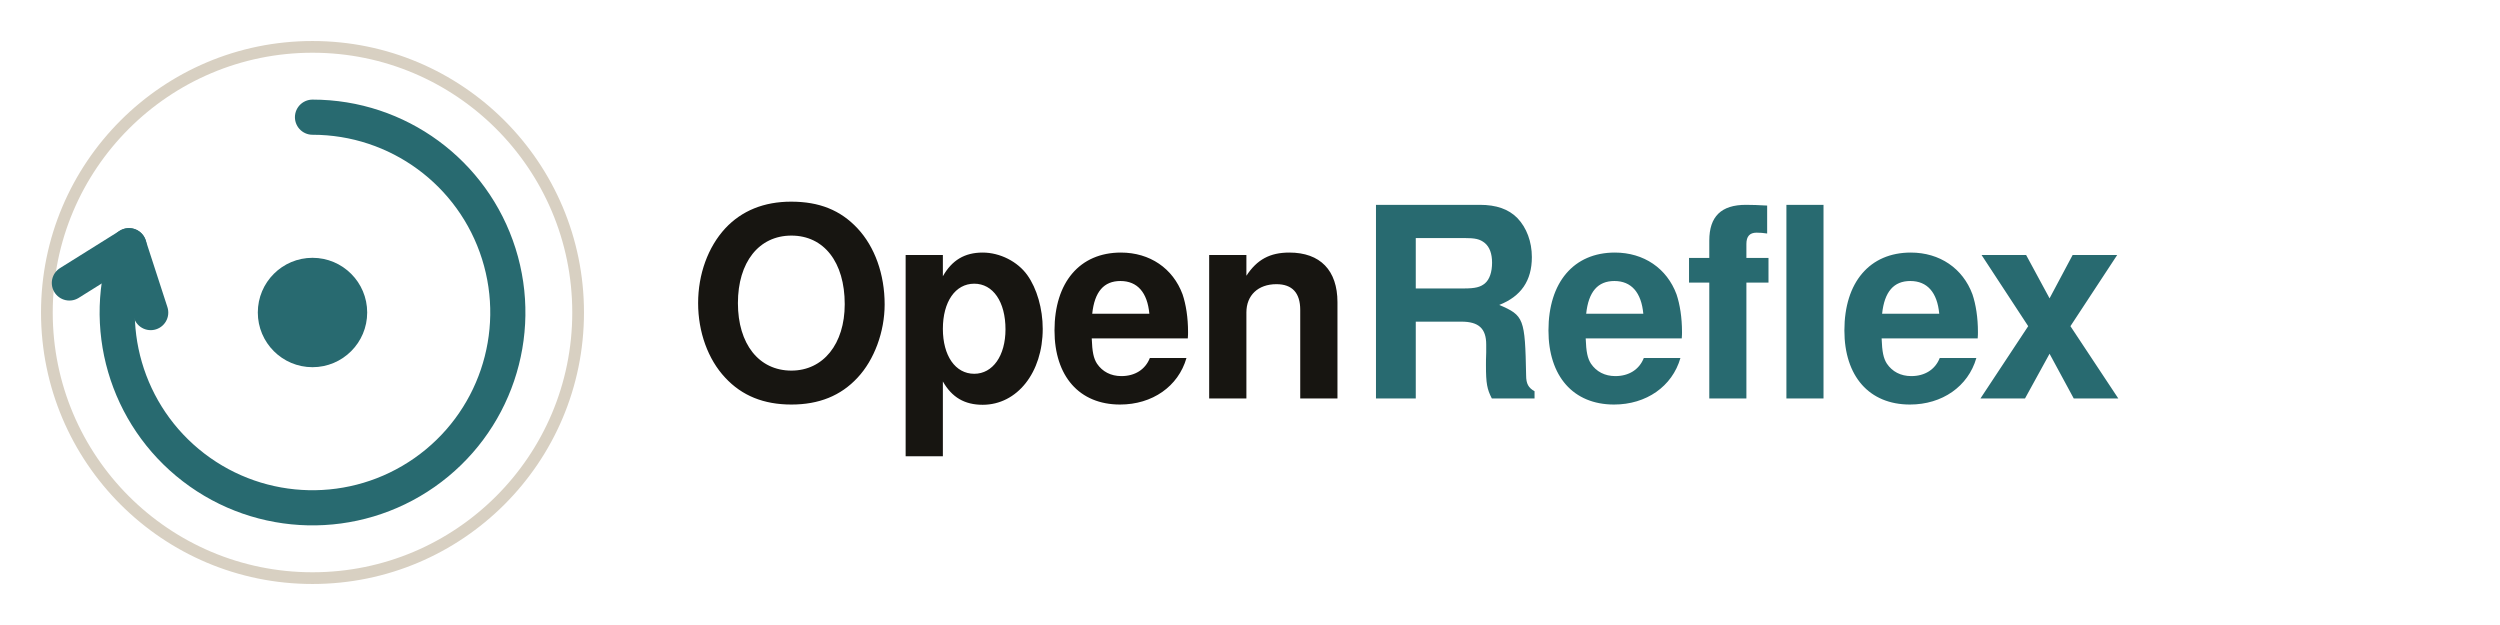
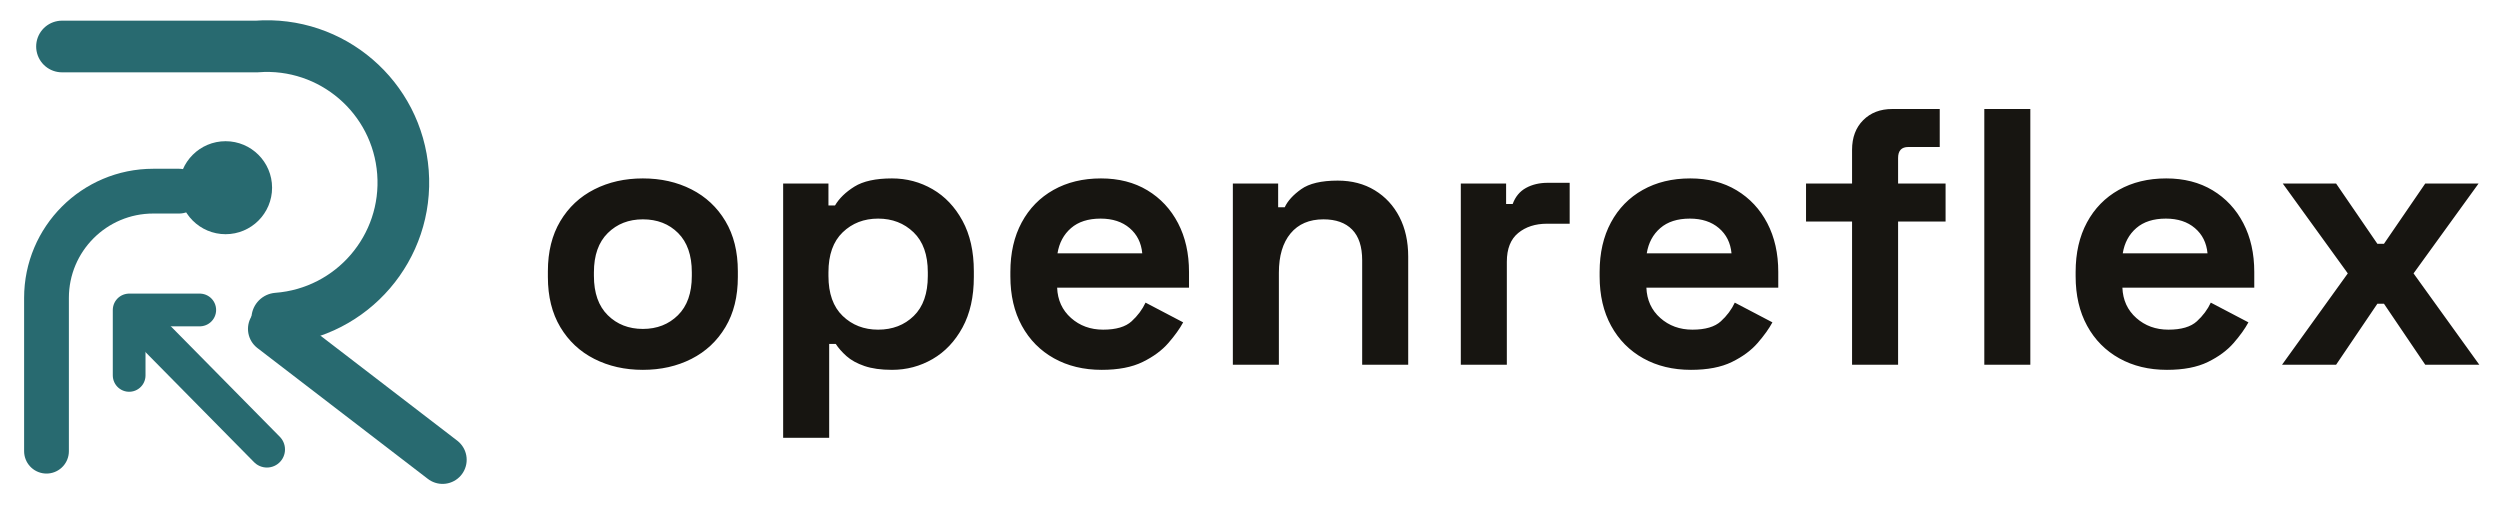
- <svg xmlns="http://www.w3.org/2000/svg" width="320" height="80" viewBox="0 0 320 80" role="img" aria-label="OpenReflex">
-   <circle cx="40" cy="40" r="34" fill="none" stroke="#d8d0c2" stroke-width="1.5" />
-   <path d="M40.00 15.00 A25 25 0 1 1 16.51 31.45" fill="none" stroke="#286a70" stroke-width="4.5" stroke-linecap="round" />
-   <path d="M8.88 36.22 L16.51 31.45 L19.29 40.01" fill="none" stroke="#286a70" stroke-width="4.5" stroke-linecap="round" stroke-linejoin="round" />
-   <circle cx="40" cy="40" r="7" fill="#286a70" />
-   <text x="88" y="51" font-family="'Space Grotesk','Segoe UI',Helvetica,Arial,sans-serif" font-size="34" font-weight="600" letter-spacing="-0.5" fill="#171511">Open<tspan fill="#286a70">Reflex</tspan>
-   </text>
+ <svg xmlns="http://www.w3.org/2000/svg" viewBox="-4.00 -4.00 1451.76 294.00" role="img" aria-label="OpenReflex">
+   <g>
+     <path d="M32 23H145A78 78 0 0 1 157 181" stroke="#286A70" stroke-width="30" stroke-linecap="round" fill="none" />
+     <path d="M154 187L253 263" stroke="#286A70" stroke-width="28" stroke-linecap="round" fill="none" />
+     <path d="M100 107H85A62 62 0 0 0 23 169V258" stroke="#286A70" stroke-width="26" stroke-linecap="round" fill="none" />
+     <circle cx="127" cy="105" r="27" fill="#286A70" />
+     <path d="M112 176H71V214" stroke="#286A70" stroke-width="19" stroke-linecap="round" stroke-linejoin="round" fill="none" />
+     <path d="M78 183L151 257" stroke="#286A70" stroke-width="21" stroke-linecap="round" fill="none" />
+   </g>
+   <path transform="translate(304.40 207.80) scale(0.21214)" fill="#171511" d="M306.0 14Q232.0 14 173.0 -16.0Q114.0 -46 80.0 -103.0Q46.0 -160 46.0 -240V-256Q46.0 -336 80.0 -393.0Q114.0 -450 173.0 -480.0Q232.0 -510 306.0 -510Q380.0 -510 439.0 -480.0Q498.0 -450 532.0 -393.0Q566.0 -336 566.0 -256V-240Q566.0 -160 532.0 -103.0Q498.0 -46 439.0 -16.0Q380.0 14 306.0 14ZM306.0 -98Q364.0 -98 402.0 -135.5Q440.0 -173 440.0 -243V-253Q440.0 -323 402.5 -360.5Q365.0 -398 306.0 -398Q248.0 -398 210.0 -360.5Q172.0 -323 172.0 -253V-243Q172.0 -173 210.0 -135.5Q248.0 -98 306.0 -98Z M690.0 200V-496H814.0V-436H832.0Q849.0 -465 885.0 -487.5Q921.0 -510 988.0 -510Q1048.0 -510 1099.0 -480.5Q1150.0 -451 1181.0 -394.0Q1212.0 -337 1212.0 -256V-240Q1212.0 -159 1181.0 -102.0Q1150.0 -45 1099.0 -15.5Q1048.0 14 988.0 14Q943.0 14 912.5 3.5Q882.0 -7 863.5 -23.5Q845.0 -40 834.0 -57H816.0V200ZM950.0 -96Q1009.0 -96 1047.5 -133.5Q1086.0 -171 1086.0 -243V-253Q1086.0 -325 1047.0 -362.5Q1008.0 -400 950.0 -400Q892.0 -400 853.0 -362.5Q814.0 -325 814.0 -253V-243Q814.0 -171 853.0 -133.5Q892.0 -96 950.0 -96Z M1562.0 14Q1488.0 14 1431.5 -17.5Q1375.0 -49 1343.5 -106.5Q1312.0 -164 1312.0 -242V-254Q1312.0 -332 1343.0 -389.5Q1374.0 -447 1430.0 -478.5Q1486.0 -510 1560.0 -510Q1633.0 -510 1687.0 -477.5Q1741.0 -445 1771.0 -387.5Q1801.0 -330 1801.0 -254V-211H1440.0Q1442.0 -160 1478.0 -128.0Q1514.0 -96 1566.0 -96Q1619.0 -96 1644.0 -119.0Q1669.0 -142 1682.0 -170L1785.0 -116Q1771.0 -90 1744.5 -59.5Q1718.0 -29 1674.0 -7.5Q1630.0 14 1562.0 14ZM1441.0 -305H1673.0Q1669.0 -348 1638.5 -374.0Q1608.0 -400 1559.0 -400Q1508.0 -400 1478.0 -374.0Q1448.0 -348 1441.0 -305Z M1921.0 0V-496H2045.0V-431H2063.0Q2075.0 -457 2108.0 -480.5Q2141.0 -504 2208.0 -504Q2266.0 -504 2309.5 -477.5Q2353.0 -451 2377.0 -404.5Q2401.0 -358 2401.0 -296V0H2275.0V-286Q2275.0 -342 2247.5 -370.0Q2220.0 -398 2169.0 -398Q2111.0 -398 2079.0 -359.5Q2047.0 -321 2047.0 -252V0Z M2545.0 0V-496H2669.0V-440H2687.0Q2698.0 -470 2723.5 -484.0Q2749.0 -498 2783.0 -498H2843.0V-386H2781.0Q2733.0 -386 2702.0 -360.5Q2671.0 -335 2671.0 -282V0Z M3175.0 14Q3101.0 14 3044.5 -17.5Q2988.0 -49 2956.5 -106.5Q2925.0 -164 2925.0 -242V-254Q2925.0 -332 2956.0 -389.5Q2987.0 -447 3043.0 -478.5Q3099.0 -510 3173.0 -510Q3246.0 -510 3300.0 -477.5Q3354.0 -445 3384.0 -387.5Q3414.0 -330 3414.0 -254V-211H3053.0Q3055.0 -160 3091.0 -128.0Q3127.0 -96 3179.0 -96Q3232.0 -96 3257.0 -119.0Q3282.0 -142 3295.0 -170L3398.0 -116Q3384.0 -90 3357.5 -59.5Q3331.0 -29 3287.0 -7.5Q3243.0 14 3175.0 14ZM3054.0 -305H3286.0Q3282.0 -348 3251.5 -374.0Q3221.0 -400 3172.0 -400Q3121.0 -400 3091.0 -374.0Q3061.0 -348 3054.0 -305Z M3616.0 0V-392H3490.0V-496H3616.0V-588Q3616.0 -639 3646.5 -669.5Q3677.0 -700 3726.0 -700H3856.0V-596H3770.0Q3742.0 -596 3742.0 -566V-496H3872.0V-392H3742.0V0Z M3978.0 0V-700H4104.0V0Z M4478.0 14Q4404.0 14 4347.5 -17.5Q4291.0 -49 4259.5 -106.5Q4228.0 -164 4228.0 -242V-254Q4228.0 -332 4259.0 -389.5Q4290.0 -447 4346.0 -478.5Q4402.0 -510 4476.0 -510Q4549.0 -510 4603.0 -477.5Q4657.0 -445 4687.0 -387.5Q4717.0 -330 4717.0 -254V-211H4356.0Q4358.0 -160 4394.0 -128.0Q4430.0 -96 4482.0 -96Q4535.0 -96 4560.0 -119.0Q4585.0 -142 4598.0 -170L4701.0 -116Q4687.0 -90 4660.5 -59.5Q4634.0 -29 4590.0 -7.5Q4546.0 14 4478.0 14ZM4357.0 -305H4589.0Q4585.0 -348 4554.5 -374.0Q4524.0 -400 4475.0 -400Q4424.0 -400 4394.0 -374.0Q4364.0 -348 4357.0 -305Z M4793.0 0 4973.0 -250 4795.0 -496H4941.0L5054.0 -331H5072.0L5185.0 -496H5331.0L5153.0 -250L5333.0 0H5185.0L5072.0 -167H5054.0L4941.0 0Z" />
</svg>
